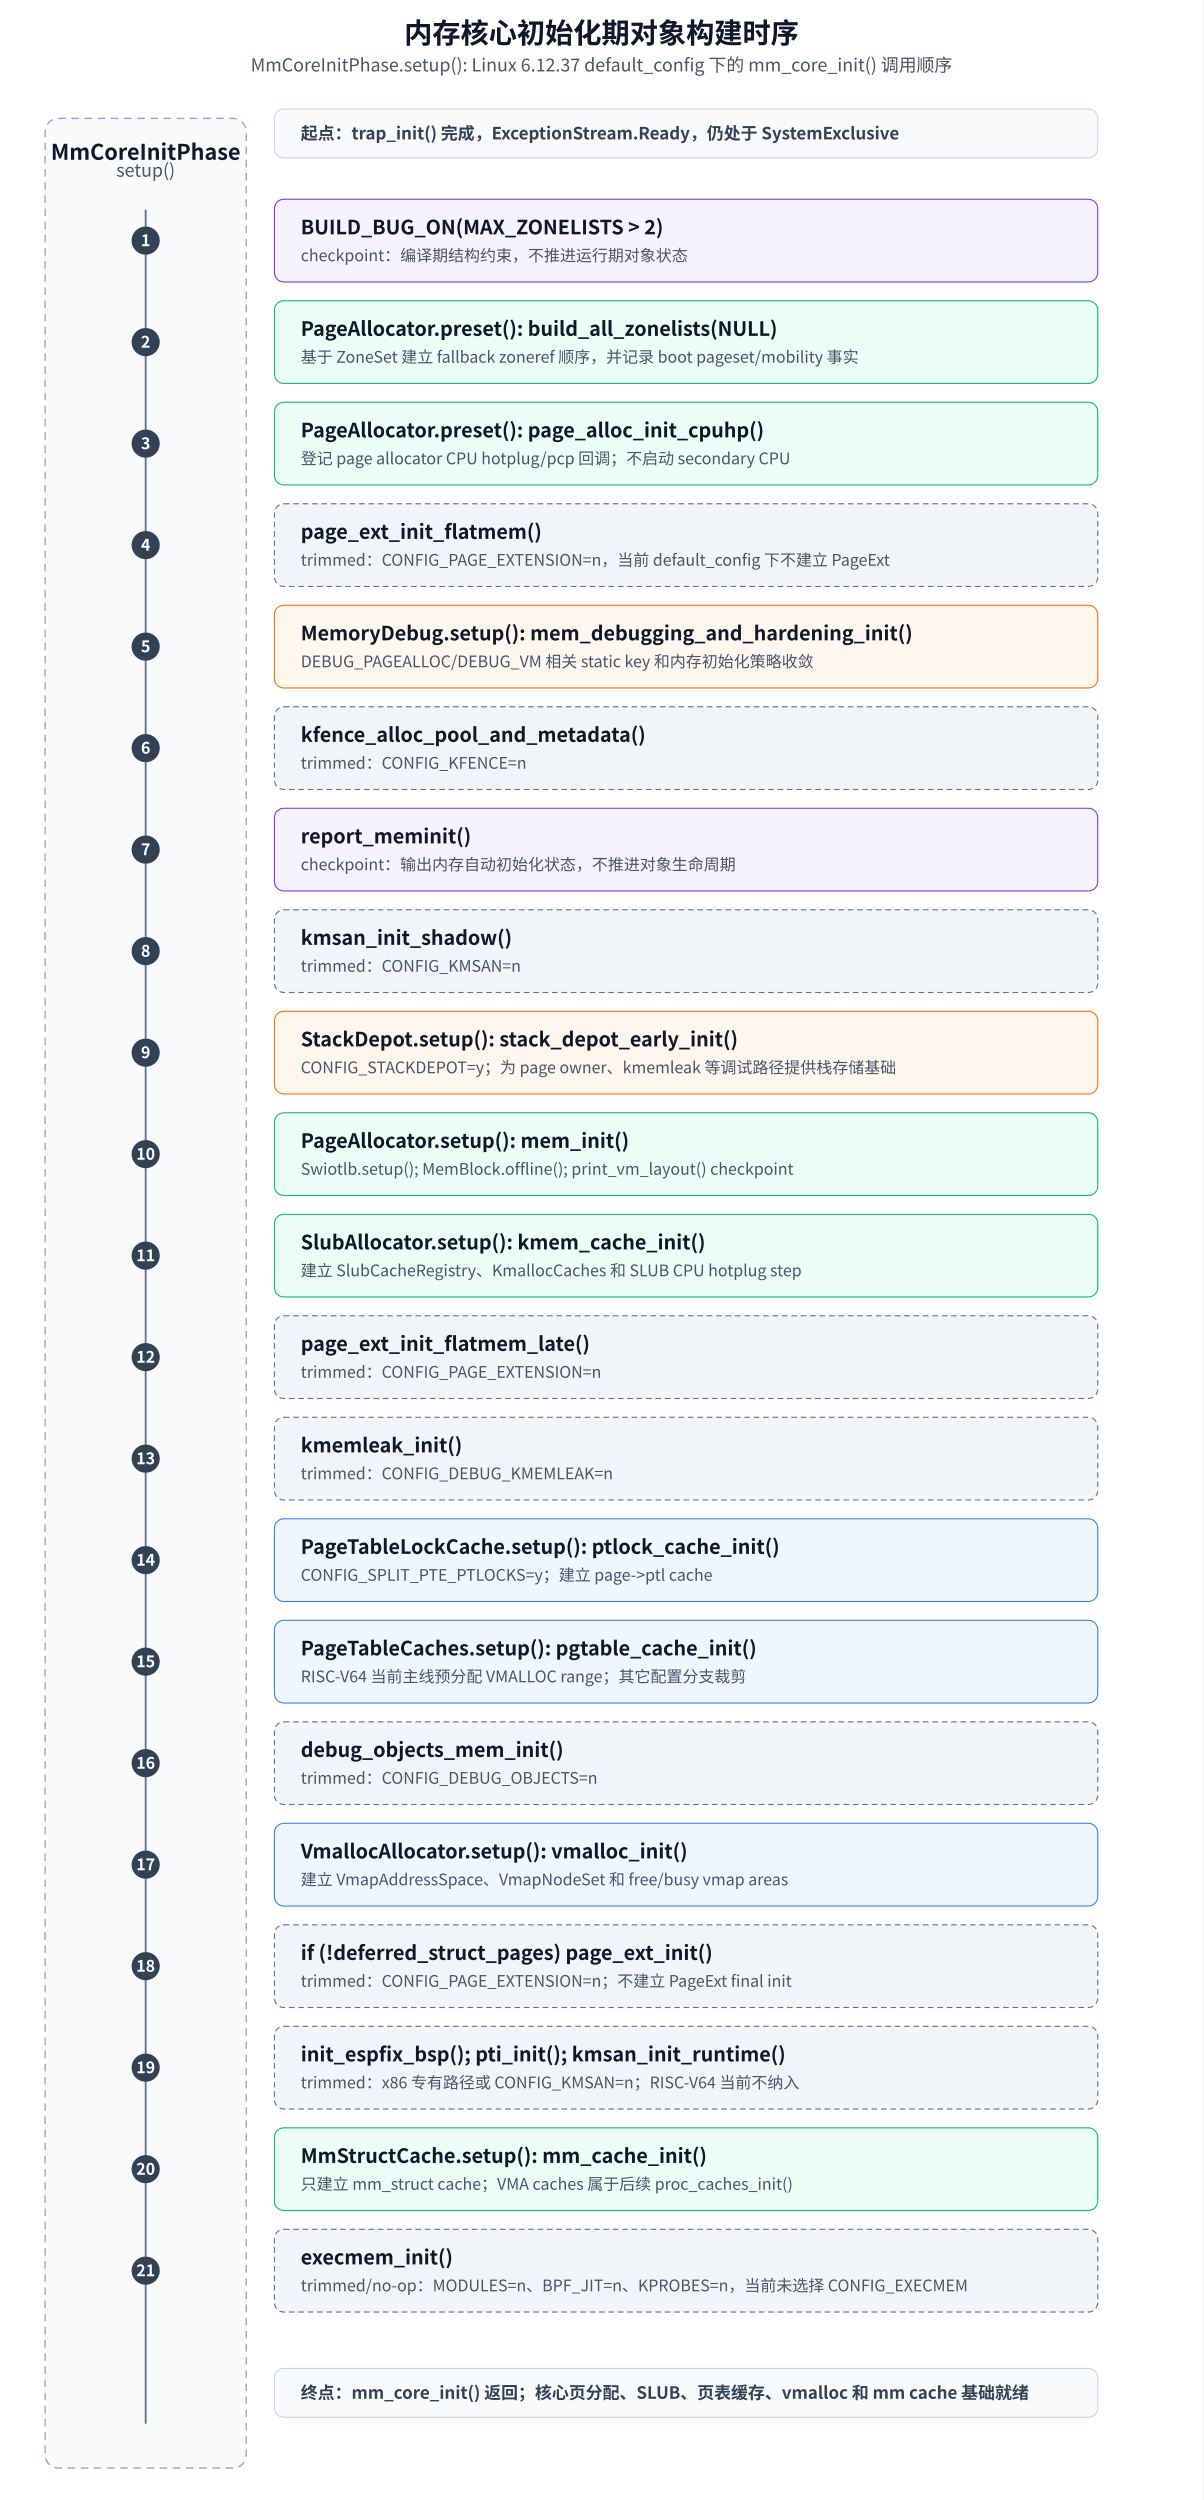
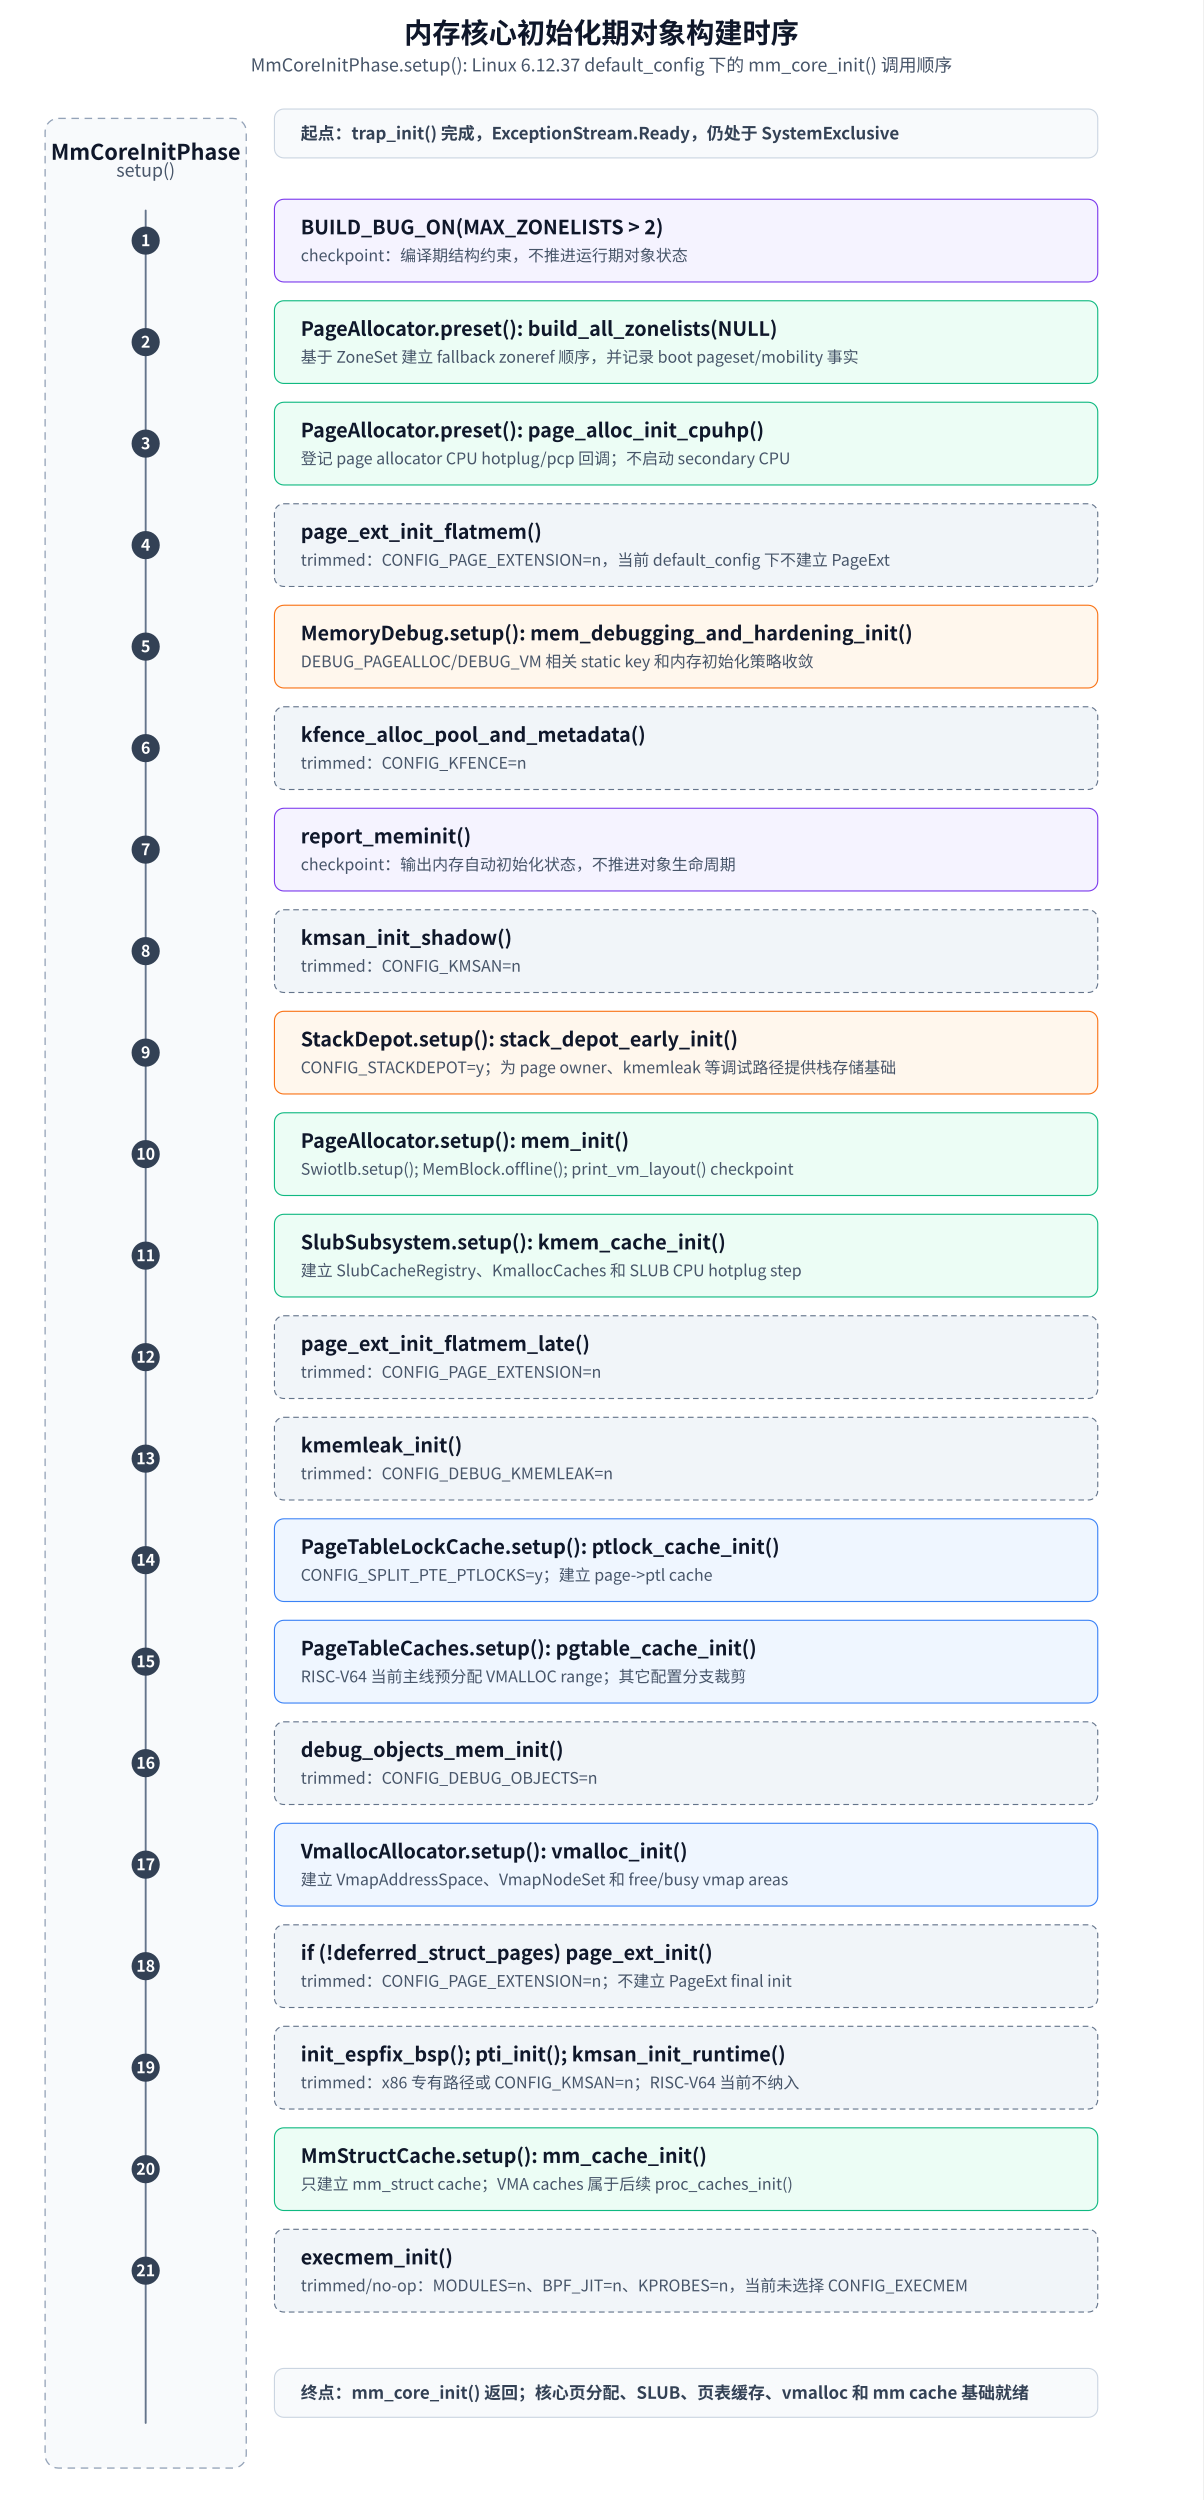
<svg xmlns="http://www.w3.org/2000/svg" width="1280" height="2660" viewBox="0 0 1280 2660" role="img" aria-labelledby="title desc">
  <defs>
    <style>
      text {
        font-family: "Microsoft YaHei", "Noto Sans CJK SC", "Source Han Sans SC", Arial, sans-serif;
        fill: #0f172a;
      }
      .title { font-size: 30px; font-weight: 600; }
      .subtitle { font-size: 19px; fill: #475569; }
      .lane { fill: #f8fafc; stroke: #94a3b8; stroke-width: 1.4; stroke-dasharray: 8 6; }
      .box { fill: #ffffff; stroke: #334155; stroke-width: 1.2; }
      .stage { fill: #f8fafc; stroke: #cbd5e1; stroke-width: 1.2; }
      .formal { fill: #ecfdf5; stroke: #10b981; }
      .debug { fill: #fff7ed; stroke: #f97316; }
      .alloc { fill: #eff6ff; stroke: #3b82f6; }
      .checkpoint { fill: #f5f3ff; stroke: #7c3aed; }
      .trimmed { fill: #f1f5f9; stroke: #64748b; stroke-dasharray: 6 4; }
      .obj { font-size: 23px; font-weight: 600; dominant-baseline: middle; }
      .line1 { font-size: 21px; font-weight: 600; dominant-baseline: middle; }
      .line2 { font-size: 17px; fill: #475569; dominant-baseline: middle; }
      .boundary { font-size: 18px; font-weight: 600; fill: #334155; dominant-baseline: middle; }
      .num { font-size: 17px; font-weight: 600; fill: #ffffff; text-anchor: middle; dominant-baseline: middle; }
      .timeline { stroke: #64748b; stroke-width: 2; stroke-linecap: round; }
      .dot { fill: #334155; }
    </style>
  </defs>
  <rect x="0" y="0" width="1280" height="2660" fill="#ffffff" />
  <text x="640" y="46" text-anchor="middle" class="title">内存核心初始化期对象构建时序</text>
  <text x="640" y="76" text-anchor="middle" class="subtitle">MmCoreInitPhase.setup(): Linux 6.12.37 default_config 下的 mm_core_init() 调用顺序</text>
  <rect x="48" y="126" width="214" height="2500" rx="14" class="lane" />
  <text x="155" y="162" text-anchor="middle" class="obj">MmCoreInitPhase</text>
  <text x="155" y="188" text-anchor="middle" class="subtitle">setup()</text>
  <line x1="155" y1="224" x2="155" y2="2578" class="timeline" />
  <rect x="292" y="116" width="876" height="52" rx="10" class="stage" />
  <text x="320" y="142" class="boundary">起点：trap_init() 完成，ExceptionStream.Ready，仍处于 SystemExclusive</text>
  <g transform="translate(0 -60)">
    <g transform="translate(0 68)">
      <circle cx="155" cy="248" r="15" class="dot" />
      <text x="155" y="248" class="num">1</text>
      <rect x="292" y="204" width="876" height="88" rx="10" class="box checkpoint" />
      <text x="320" y="234" class="line1">BUILD_BUG_ON(MAX_ZONELISTS &gt; 2)</text>
      <text x="320" y="264" class="line2">checkpoint：编译期结构约束，不推进运行期对象状态</text>
    </g>
    <g transform="translate(0 176)">
      <circle cx="155" cy="248" r="15" class="dot" />
      <text x="155" y="248" class="num">2</text>
      <rect x="292" y="204" width="876" height="88" rx="10" class="box formal" />
      <text x="320" y="234" class="line1">PageAllocator.preset(): build_all_zonelists(NULL)</text>
      <text x="320" y="264" class="line2">基于 ZoneSet 建立 fallback zoneref 顺序，并记录 boot pageset/mobility 事实</text>
    </g>
    <g transform="translate(0 284)">
      <circle cx="155" cy="248" r="15" class="dot" />
      <text x="155" y="248" class="num">3</text>
      <rect x="292" y="204" width="876" height="88" rx="10" class="box formal" />
      <text x="320" y="234" class="line1">PageAllocator.preset(): page_alloc_init_cpuhp()</text>
      <text x="320" y="264" class="line2">登记 page allocator CPU hotplug/pcp 回调；不启动 secondary CPU</text>
    </g>
    <g transform="translate(0 392)">
      <circle cx="155" cy="248" r="15" class="dot" />
      <text x="155" y="248" class="num">4</text>
      <rect x="292" y="204" width="876" height="88" rx="10" class="box trimmed" />
      <text x="320" y="234" class="line1">page_ext_init_flatmem()</text>
      <text x="320" y="264" class="line2">trimmed：CONFIG_PAGE_EXTENSION=n，当前 default_config 下不建立 PageExt</text>
    </g>
    <g transform="translate(0 500)">
      <circle cx="155" cy="248" r="15" class="dot" />
      <text x="155" y="248" class="num">5</text>
      <rect x="292" y="204" width="876" height="88" rx="10" class="box debug" />
      <text x="320" y="234" class="line1">MemoryDebug.setup(): mem_debugging_and_hardening_init()</text>
      <text x="320" y="264" class="line2">DEBUG_PAGEALLOC/DEBUG_VM 相关 static key 和内存初始化策略收敛</text>
    </g>
    <g transform="translate(0 608)">
      <circle cx="155" cy="248" r="15" class="dot" />
      <text x="155" y="248" class="num">6</text>
      <rect x="292" y="204" width="876" height="88" rx="10" class="box trimmed" />
      <text x="320" y="234" class="line1">kfence_alloc_pool_and_metadata()</text>
      <text x="320" y="264" class="line2">trimmed：CONFIG_KFENCE=n</text>
    </g>
    <g transform="translate(0 716)">
      <circle cx="155" cy="248" r="15" class="dot" />
      <text x="155" y="248" class="num">7</text>
      <rect x="292" y="204" width="876" height="88" rx="10" class="box checkpoint" />
      <text x="320" y="234" class="line1">report_meminit()</text>
      <text x="320" y="264" class="line2">checkpoint：输出内存自动初始化状态，不推进对象生命周期</text>
    </g>
    <g transform="translate(0 824)">
      <circle cx="155" cy="248" r="15" class="dot" />
      <text x="155" y="248" class="num">8</text>
      <rect x="292" y="204" width="876" height="88" rx="10" class="box trimmed" />
      <text x="320" y="234" class="line1">kmsan_init_shadow()</text>
      <text x="320" y="264" class="line2">trimmed：CONFIG_KMSAN=n</text>
    </g>
    <g transform="translate(0 932)">
      <circle cx="155" cy="248" r="15" class="dot" />
      <text x="155" y="248" class="num">9</text>
      <rect x="292" y="204" width="876" height="88" rx="10" class="box debug" />
      <text x="320" y="234" class="line1">StackDepot.setup(): stack_depot_early_init()</text>
      <text x="320" y="264" class="line2">CONFIG_STACKDEPOT=y；为 page owner、kmemleak 等调试路径提供栈存储基础</text>
    </g>
    <g transform="translate(0 1040)">
      <circle cx="155" cy="248" r="15" class="dot" />
      <text x="155" y="248" class="num">10</text>
      <rect x="292" y="204" width="876" height="88" rx="10" class="box formal" />
      <text x="320" y="234" class="line1">PageAllocator.setup(): mem_init()</text>
      <text x="320" y="264" class="line2">Swiotlb.setup(); MemBlock.offline(); print_vm_layout() checkpoint</text>
    </g>
    <g transform="translate(0 1148)">
      <circle cx="155" cy="248" r="15" class="dot" />
      <text x="155" y="248" class="num">11</text>
      <rect x="292" y="204" width="876" height="88" rx="10" class="box formal" />
-       <text x="320" y="234" class="line1">SlubAllocator.setup(): kmem_cache_init()</text>
+       <text x="320" y="234" class="line1">SlubSubsystem.setup(): kmem_cache_init()</text>
      <text x="320" y="264" class="line2">建立 SlubCacheRegistry、KmallocCaches 和 SLUB CPU hotplug step</text>
    </g>
    <g transform="translate(0 1256)">
      <circle cx="155" cy="248" r="15" class="dot" />
      <text x="155" y="248" class="num">12</text>
      <rect x="292" y="204" width="876" height="88" rx="10" class="box trimmed" />
      <text x="320" y="234" class="line1">page_ext_init_flatmem_late()</text>
      <text x="320" y="264" class="line2">trimmed：CONFIG_PAGE_EXTENSION=n</text>
    </g>
    <g transform="translate(0 1364)">
      <circle cx="155" cy="248" r="15" class="dot" />
      <text x="155" y="248" class="num">13</text>
      <rect x="292" y="204" width="876" height="88" rx="10" class="box trimmed" />
      <text x="320" y="234" class="line1">kmemleak_init()</text>
      <text x="320" y="264" class="line2">trimmed：CONFIG_DEBUG_KMEMLEAK=n</text>
    </g>
    <g transform="translate(0 1472)">
      <circle cx="155" cy="248" r="15" class="dot" />
      <text x="155" y="248" class="num">14</text>
      <rect x="292" y="204" width="876" height="88" rx="10" class="box alloc" />
      <text x="320" y="234" class="line1">PageTableLockCache.setup(): ptlock_cache_init()</text>
      <text x="320" y="264" class="line2">CONFIG_SPLIT_PTE_PTLOCKS=y；建立 page-&gt;ptl cache</text>
    </g>
    <g transform="translate(0 1580)">
      <circle cx="155" cy="248" r="15" class="dot" />
      <text x="155" y="248" class="num">15</text>
      <rect x="292" y="204" width="876" height="88" rx="10" class="box alloc" />
      <text x="320" y="234" class="line1">PageTableCaches.setup(): pgtable_cache_init()</text>
      <text x="320" y="264" class="line2">RISC-V64 当前主线预分配 VMALLOC range；其它配置分支裁剪</text>
    </g>
    <g transform="translate(0 1688)">
      <circle cx="155" cy="248" r="15" class="dot" />
      <text x="155" y="248" class="num">16</text>
      <rect x="292" y="204" width="876" height="88" rx="10" class="box trimmed" />
      <text x="320" y="234" class="line1">debug_objects_mem_init()</text>
      <text x="320" y="264" class="line2">trimmed：CONFIG_DEBUG_OBJECTS=n</text>
    </g>
    <g transform="translate(0 1796)">
      <circle cx="155" cy="248" r="15" class="dot" />
      <text x="155" y="248" class="num">17</text>
      <rect x="292" y="204" width="876" height="88" rx="10" class="box alloc" />
      <text x="320" y="234" class="line1">VmallocAllocator.setup(): vmalloc_init()</text>
      <text x="320" y="264" class="line2">建立 VmapAddressSpace、VmapNodeSet 和 free/busy vmap areas</text>
    </g>
    <g transform="translate(0 1904)">
      <circle cx="155" cy="248" r="15" class="dot" />
      <text x="155" y="248" class="num">18</text>
      <rect x="292" y="204" width="876" height="88" rx="10" class="box trimmed" />
      <text x="320" y="234" class="line1">if (!deferred_struct_pages) page_ext_init()</text>
      <text x="320" y="264" class="line2">trimmed：CONFIG_PAGE_EXTENSION=n；不建立 PageExt final init</text>
    </g>
    <g transform="translate(0 2012)">
      <circle cx="155" cy="248" r="15" class="dot" />
      <text x="155" y="248" class="num">19</text>
      <rect x="292" y="204" width="876" height="88" rx="10" class="box trimmed" />
      <text x="320" y="234" class="line1">init_espfix_bsp(); pti_init(); kmsan_init_runtime()</text>
      <text x="320" y="264" class="line2">trimmed：x86 专有路径或 CONFIG_KMSAN=n；RISC-V64 当前不纳入</text>
    </g>
    <g transform="translate(0 2120)">
      <circle cx="155" cy="248" r="15" class="dot" />
      <text x="155" y="248" class="num">20</text>
      <rect x="292" y="204" width="876" height="88" rx="10" class="box formal" />
      <text x="320" y="234" class="line1">MmStructCache.setup(): mm_cache_init()</text>
      <text x="320" y="264" class="line2">只建立 mm_struct cache；VMA caches 属于后续 proc_caches_init()</text>
    </g>
    <g transform="translate(0 2228)">
      <circle cx="155" cy="248" r="15" class="dot" />
      <text x="155" y="248" class="num">21</text>
      <rect x="292" y="204" width="876" height="88" rx="10" class="box trimmed" />
      <text x="320" y="234" class="line1">execmem_init()</text>
      <text x="320" y="264" class="line2">trimmed/no-op：MODULES=n、BPF_JIT=n、KPROBES=n，当前未选择 CONFIG_EXECMEM</text>
    </g>
  </g>
  <rect x="292" y="2520" width="876" height="52" rx="10" class="stage" />
  <text x="320" y="2546" class="boundary">终点：mm_core_init() 返回；核心页分配、SLUB、页表缓存、vmalloc 和 mm cache 基础就绪</text>
</svg>
